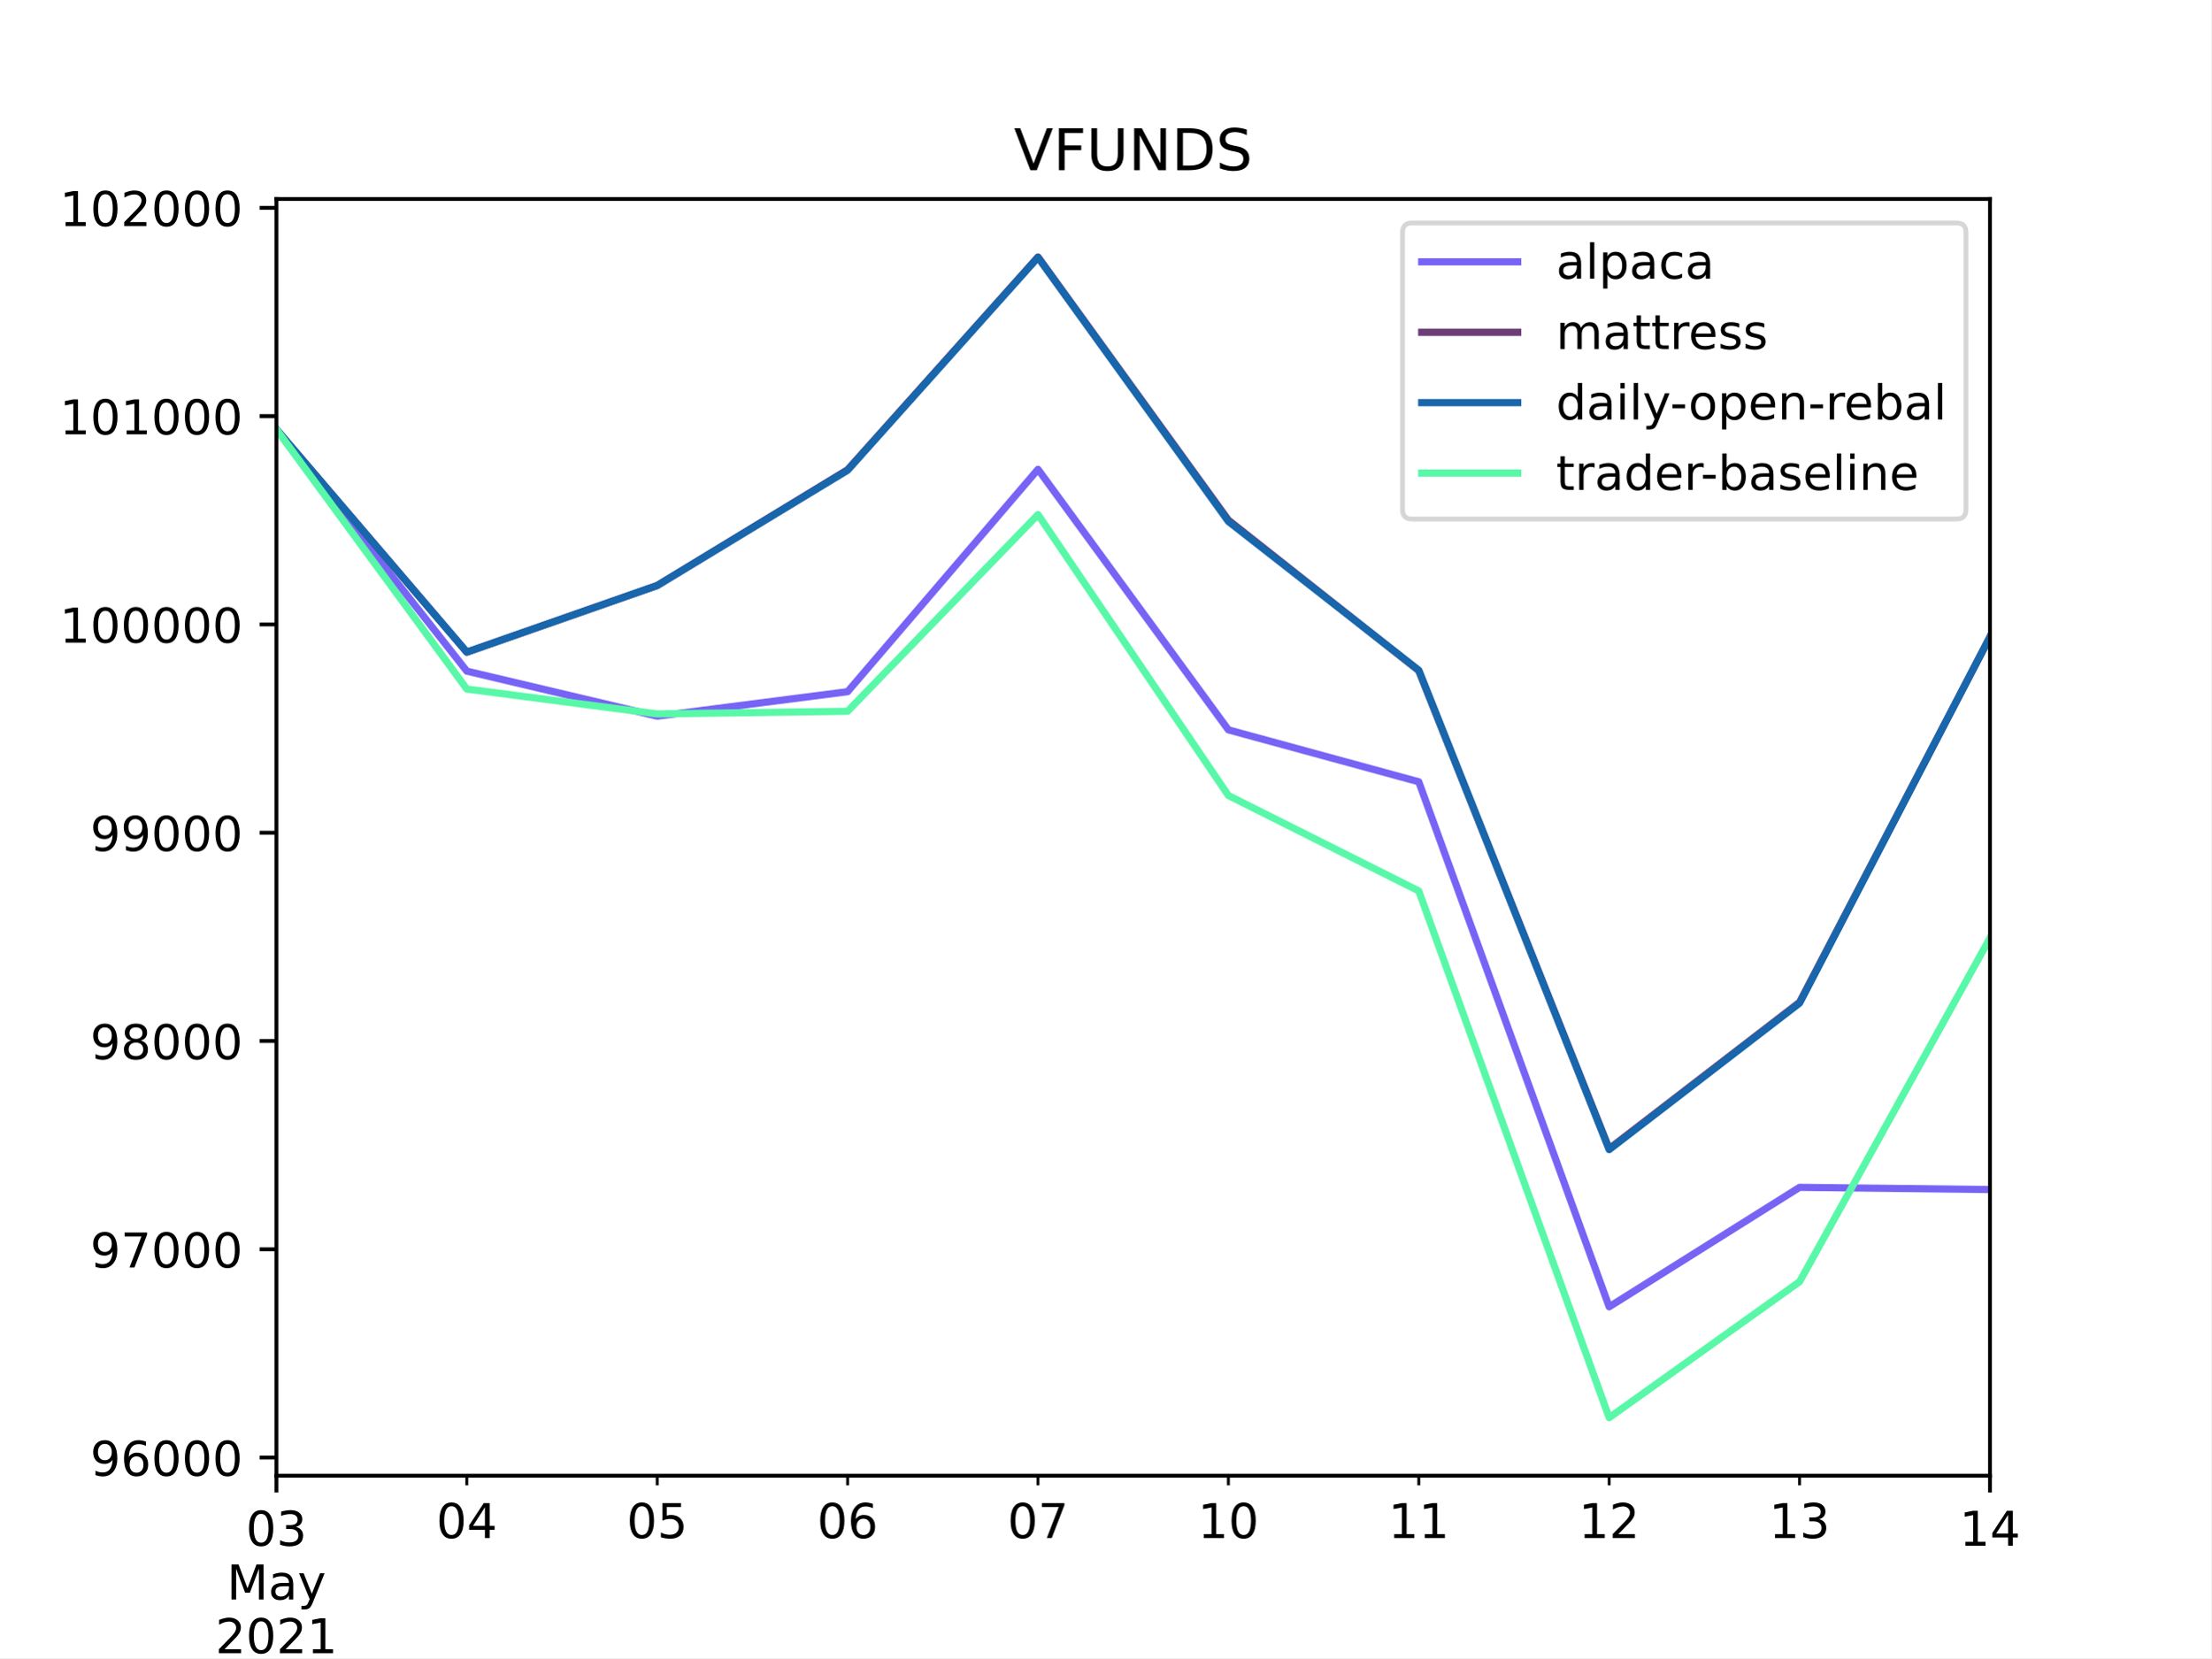
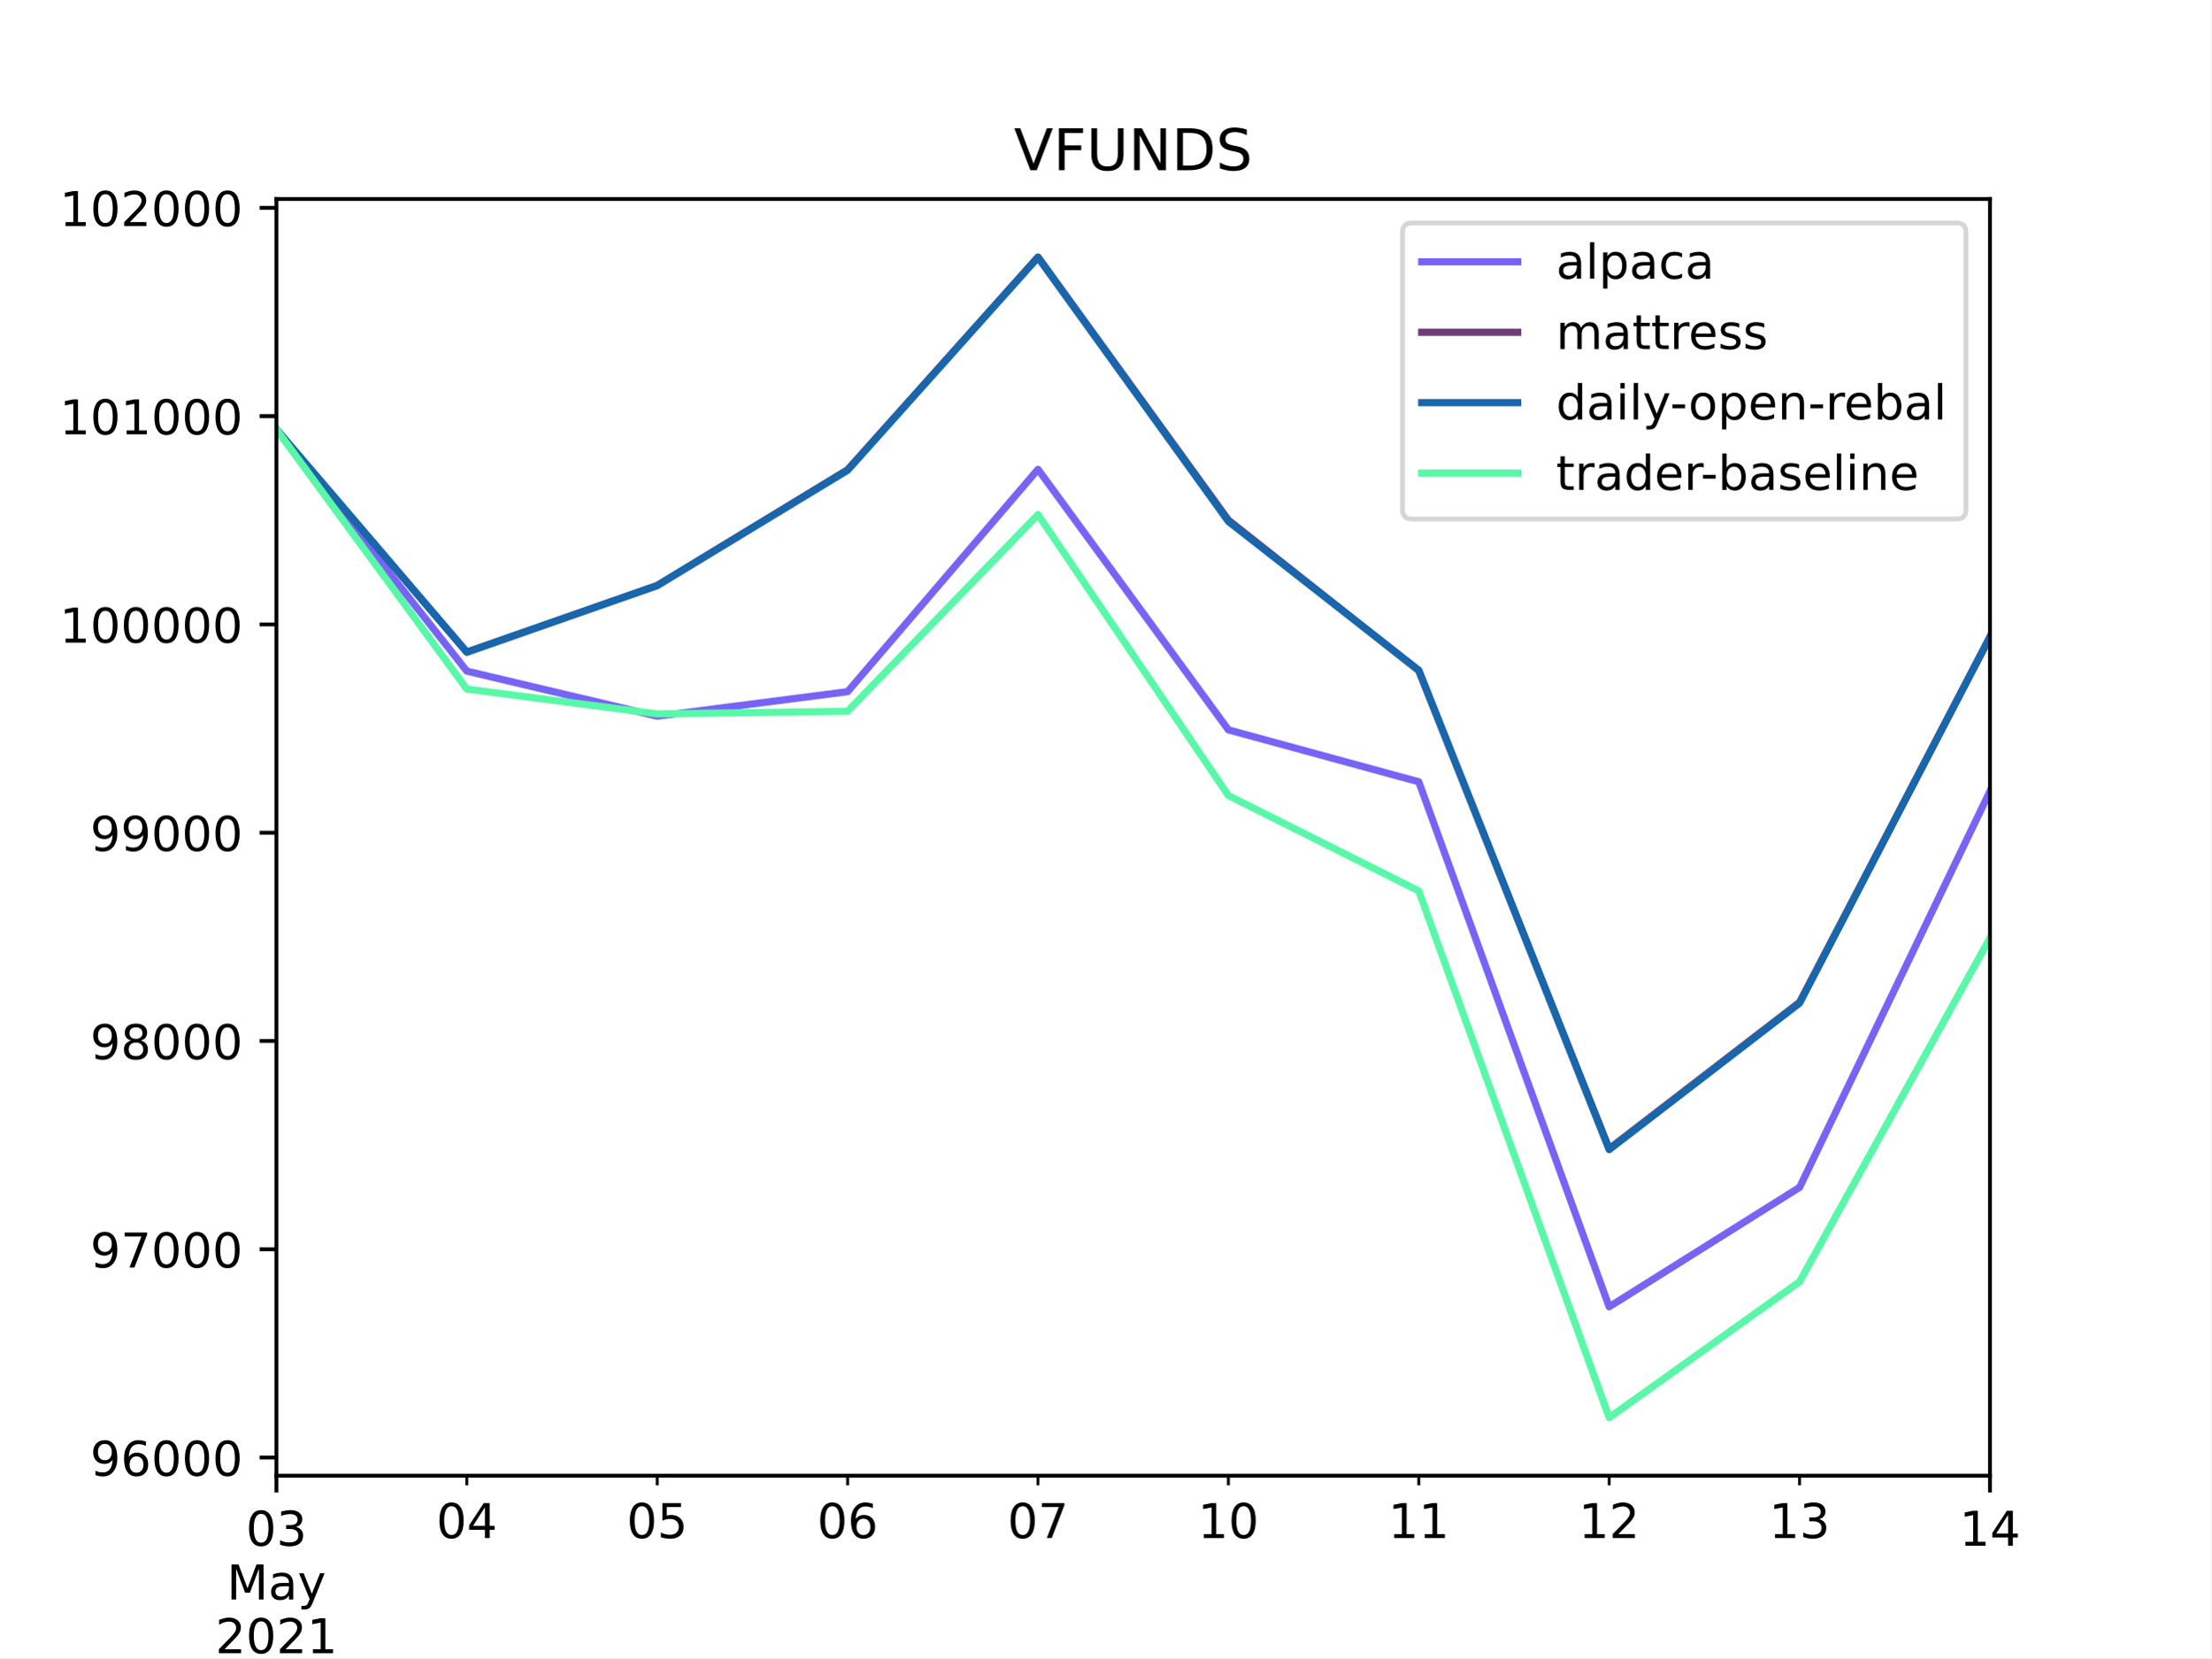
<svg xmlns="http://www.w3.org/2000/svg" xmlns:xlink="http://www.w3.org/1999/xlink" height="345.6pt" version="1.1" viewBox="0 0 460.8 345.6" width="460.8pt">
  <defs>
    <style type="text/css">*{stroke-linecap:butt;stroke-linejoin:round;}</style>
  </defs>
  <g id="figure_1">
    <g id="patch_1">
      <path d="M 0 345.6  L 460.8 345.6  L 460.8 0  L 0 0  z " style="fill:#ffffff;" />
    </g>
    <g id="axes_1">
      <g id="patch_2">
        <path d="M 57.6 307.584  L 414.72 307.584  L 414.72 41.472  L 57.6 41.472  z " style="fill:#ffffff;" />
      </g>
      <g id="matplotlib.axis_1">
        <g id="xtick_1">
          <g id="line2d_1">
            <defs>
-               <path d="M 0 0  L 0 3.5  " id="m2fe12da330" style="stroke:#000000;stroke-width:0.8;" />
-             </defs>
-             <g>
-               <use style="stroke:#000000;stroke-width:0.8;" x="57.6" xlink:href="#m2fe12da330" y="307.584" />
+               <path d="M 0 0  L 0 3.5  " id="m9be4e5d9ce" style="stroke:#000000;stroke-width:0.8;" />
+             </defs>
+             <g>
+               <use style="stroke:#000000;stroke-width:0.8;" x="57.6" xlink:href="#m9be4e5d9ce" y="307.584" />
            </g>
          </g>
          <g id="text_1">
            <g transform="translate(51.2375 322.1824)scale(0.1 -0.1)">
              <defs>
                <path d="M 2034 4250  Q 1547 4250 1301 3770  Q 1056 3291 1056 2328  Q 1056 1369 1301 889  Q 1547 409 2034 409  Q 2525 409 2770 889  Q 3016 1369 3016 2328  Q 3016 3291 2770 3770  Q 2525 4250 2034 4250  z M 2034 4750  Q 2819 4750 3233 4129  Q 3647 3509 3647 2328  Q 3647 1150 3233 529  Q 2819 -91 2034 -91  Q 1250 -91 836 529  Q 422 1150 422 2328  Q 422 3509 836 4129  Q 1250 4750 2034 4750  z " id="DejaVuSans-30" transform="scale(0.015625)" />
                <path d="M 2597 2516  Q 3050 2419 3304 2112  Q 3559 1806 3559 1356  Q 3559 666 3084 287  Q 2609 -91 1734 -91  Q 1441 -91 1130 -33  Q 819 25 488 141  L 488 750  Q 750 597 1062 519  Q 1375 441 1716 441  Q 2309 441 2620 675  Q 2931 909 2931 1356  Q 2931 1769 2642 2001  Q 2353 2234 1838 2234  L 1294 2234  L 1294 2753  L 1863 2753  Q 2328 2753 2575 2939  Q 2822 3125 2822 3475  Q 2822 3834 2567 4026  Q 2313 4219 1838 4219  Q 1578 4219 1281 4162  Q 984 4106 628 3988  L 628 4550  Q 988 4650 1302 4700  Q 1616 4750 1894 4750  Q 2613 4750 3031 4423  Q 3450 4097 3450 3541  Q 3450 3153 3228 2886  Q 3006 2619 2597 2516  z " id="DejaVuSans-33" transform="scale(0.015625)" />
              </defs>
              <use xlink:href="#DejaVuSans-30" />
              <use x="63.623" xlink:href="#DejaVuSans-33" />
            </g>
            <g transform="translate(47.2625 333.3802)scale(0.1 -0.1)">
              <defs>
                <path d="M 628 4666  L 1569 4666  L 2759 1491  L 3956 4666  L 4897 4666  L 4897 0  L 4281 0  L 4281 4097  L 3078 897  L 2444 897  L 1241 4097  L 1241 0  L 628 0  L 628 4666  z " id="DejaVuSans-4d" transform="scale(0.015625)" />
                <path d="M 2194 1759  Q 1497 1759 1228 1600  Q 959 1441 959 1056  Q 959 750 1161 570  Q 1363 391 1709 391  Q 2188 391 2477 730  Q 2766 1069 2766 1631  L 2766 1759  L 2194 1759  z M 3341 1997  L 3341 0  L 2766 0  L 2766 531  Q 2569 213 2275 61  Q 1981 -91 1556 -91  Q 1019 -91 701 211  Q 384 513 384 1019  Q 384 1609 779 1909  Q 1175 2209 1959 2209  L 2766 2209  L 2766 2266  Q 2766 2663 2505 2880  Q 2244 3097 1772 3097  Q 1472 3097 1187 3025  Q 903 2953 641 2809  L 641 3341  Q 956 3463 1253 3523  Q 1550 3584 1831 3584  Q 2591 3584 2966 3190  Q 3341 2797 3341 1997  z " id="DejaVuSans-61" transform="scale(0.015625)" />
                <path d="M 2059 -325  Q 1816 -950 1584 -1140  Q 1353 -1331 966 -1331  L 506 -1331  L 506 -850  L 844 -850  Q 1081 -850 1212 -737  Q 1344 -625 1503 -206  L 1606 56  L 191 3500  L 800 3500  L 1894 763  L 2988 3500  L 3597 3500  L 2059 -325  z " id="DejaVuSans-79" transform="scale(0.015625)" />
              </defs>
              <use xlink:href="#DejaVuSans-4d" />
              <use x="86.279" xlink:href="#DejaVuSans-61" />
              <use x="147.559" xlink:href="#DejaVuSans-79" />
            </g>
            <g transform="translate(44.875 344.5781)scale(0.1 -0.1)">
              <defs>
                <path d="M 1228 531  L 3431 531  L 3431 0  L 469 0  L 469 531  Q 828 903 1448 1529  Q 2069 2156 2228 2338  Q 2531 2678 2651 2914  Q 2772 3150 2772 3378  Q 2772 3750 2511 3984  Q 2250 4219 1831 4219  Q 1534 4219 1204 4116  Q 875 4013 500 3803  L 500 4441  Q 881 4594 1212 4672  Q 1544 4750 1819 4750  Q 2544 4750 2975 4387  Q 3406 4025 3406 3419  Q 3406 3131 3298 2873  Q 3191 2616 2906 2266  Q 2828 2175 2409 1742  Q 1991 1309 1228 531  z " id="DejaVuSans-32" transform="scale(0.015625)" />
                <path d="M 794 531  L 1825 531  L 1825 4091  L 703 3866  L 703 4441  L 1819 4666  L 2450 4666  L 2450 531  L 3481 531  L 3481 0  L 794 0  L 794 531  z " id="DejaVuSans-31" transform="scale(0.015625)" />
              </defs>
              <use xlink:href="#DejaVuSans-32" />
              <use x="63.623" xlink:href="#DejaVuSans-30" />
              <use x="127.246" xlink:href="#DejaVuSans-32" />
              <use x="190.869" xlink:href="#DejaVuSans-31" />
            </g>
          </g>
        </g>
        <g id="xtick_2">
          <g id="line2d_2">
            <g>
-               <use style="stroke:#000000;stroke-width:0.8;" x="414.72" xlink:href="#m2fe12da330" y="307.584" />
+               <use style="stroke:#000000;stroke-width:0.8;" x="414.72" xlink:href="#m9be4e5d9ce" y="307.584" />
            </g>
          </g>
          <g id="text_2">
            <g transform="translate(408.3575 322.1824)scale(0.1 -0.1)">
              <defs>
                <path d="M 2419 4116  L 825 1625  L 2419 1625  L 2419 4116  z M 2253 4666  L 3047 4666  L 3047 1625  L 3713 1625  L 3713 1100  L 3047 1100  L 3047 0  L 2419 0  L 2419 1100  L 313 1100  L 313 1709  L 2253 4666  z " id="DejaVuSans-34" transform="scale(0.015625)" />
              </defs>
              <use xlink:href="#DejaVuSans-31" />
              <use x="63.623" xlink:href="#DejaVuSans-34" />
            </g>
          </g>
        </g>
        <g id="xtick_3">
          <g id="line2d_3">
            <defs>
-               <path d="M 0 0  L 0 2  " id="m12add2f9c8" style="stroke:#000000;stroke-width:0.6;" />
-             </defs>
-             <g>
-               <use style="stroke:#000000;stroke-width:0.6;" x="97.28" xlink:href="#m12add2f9c8" y="307.584" />
+               <path d="M 0 0  L 0 2  " id="mcc35e79cd1" style="stroke:#000000;stroke-width:0.6;" />
+             </defs>
+             <g>
+               <use style="stroke:#000000;stroke-width:0.6;" x="97.28" xlink:href="#mcc35e79cd1" y="307.584" />
            </g>
          </g>
          <g id="text_3">
            <g transform="translate(90.9175 320.5824)scale(0.1 -0.1)">
              <use xlink:href="#DejaVuSans-30" />
              <use x="63.623" xlink:href="#DejaVuSans-34" />
            </g>
          </g>
        </g>
        <g id="xtick_4">
          <g id="line2d_4">
            <g>
-               <use style="stroke:#000000;stroke-width:0.6;" x="136.96" xlink:href="#m12add2f9c8" y="307.584" />
+               <use style="stroke:#000000;stroke-width:0.6;" x="136.96" xlink:href="#mcc35e79cd1" y="307.584" />
            </g>
          </g>
          <g id="text_4">
            <g transform="translate(130.5975 320.5824)scale(0.1 -0.1)">
              <defs>
                <path d="M 691 4666  L 3169 4666  L 3169 4134  L 1269 4134  L 1269 2991  Q 1406 3038 1543 3061  Q 1681 3084 1819 3084  Q 2600 3084 3056 2656  Q 3513 2228 3513 1497  Q 3513 744 3044 326  Q 2575 -91 1722 -91  Q 1428 -91 1123 -41  Q 819 9 494 109  L 494 744  Q 775 591 1075 516  Q 1375 441 1709 441  Q 2250 441 2565 725  Q 2881 1009 2881 1497  Q 2881 1984 2565 2268  Q 2250 2553 1709 2553  Q 1456 2553 1204 2497  Q 953 2441 691 2322  L 691 4666  z " id="DejaVuSans-35" transform="scale(0.015625)" />
              </defs>
              <use xlink:href="#DejaVuSans-30" />
              <use x="63.623" xlink:href="#DejaVuSans-35" />
            </g>
          </g>
        </g>
        <g id="xtick_5">
          <g id="line2d_5">
            <g>
-               <use style="stroke:#000000;stroke-width:0.6;" x="176.64" xlink:href="#m12add2f9c8" y="307.584" />
+               <use style="stroke:#000000;stroke-width:0.6;" x="176.64" xlink:href="#mcc35e79cd1" y="307.584" />
            </g>
          </g>
          <g id="text_5">
            <g transform="translate(170.2775 320.5824)scale(0.1 -0.1)">
              <defs>
                <path d="M 2113 2584  Q 1688 2584 1439 2293  Q 1191 2003 1191 1497  Q 1191 994 1439 701  Q 1688 409 2113 409  Q 2538 409 2786 701  Q 3034 994 3034 1497  Q 3034 2003 2786 2293  Q 2538 2584 2113 2584  z M 3366 4563  L 3366 3988  Q 3128 4100 2886 4159  Q 2644 4219 2406 4219  Q 1781 4219 1451 3797  Q 1122 3375 1075 2522  Q 1259 2794 1537 2939  Q 1816 3084 2150 3084  Q 2853 3084 3261 2657  Q 3669 2231 3669 1497  Q 3669 778 3244 343  Q 2819 -91 2113 -91  Q 1303 -91 875 529  Q 447 1150 447 2328  Q 447 3434 972 4092  Q 1497 4750 2381 4750  Q 2619 4750 2861 4703  Q 3103 4656 3366 4563  z " id="DejaVuSans-36" transform="scale(0.015625)" />
              </defs>
              <use xlink:href="#DejaVuSans-30" />
              <use x="63.623" xlink:href="#DejaVuSans-36" />
            </g>
          </g>
        </g>
        <g id="xtick_6">
          <g id="line2d_6">
            <g>
-               <use style="stroke:#000000;stroke-width:0.6;" x="216.32" xlink:href="#m12add2f9c8" y="307.584" />
+               <use style="stroke:#000000;stroke-width:0.6;" x="216.32" xlink:href="#mcc35e79cd1" y="307.584" />
            </g>
          </g>
          <g id="text_6">
            <g transform="translate(209.9575 320.5824)scale(0.1 -0.1)">
              <defs>
                <path d="M 525 4666  L 3525 4666  L 3525 4397  L 1831 0  L 1172 0  L 2766 4134  L 525 4134  L 525 4666  z " id="DejaVuSans-37" transform="scale(0.015625)" />
              </defs>
              <use xlink:href="#DejaVuSans-30" />
              <use x="63.623" xlink:href="#DejaVuSans-37" />
            </g>
          </g>
        </g>
        <g id="xtick_7">
          <g id="line2d_7">
            <g>
-               <use style="stroke:#000000;stroke-width:0.6;" x="256" xlink:href="#m12add2f9c8" y="307.584" />
+               <use style="stroke:#000000;stroke-width:0.6;" x="256" xlink:href="#mcc35e79cd1" y="307.584" />
            </g>
          </g>
          <g id="text_7">
            <g transform="translate(249.6375 320.5824)scale(0.1 -0.1)">
              <use xlink:href="#DejaVuSans-31" />
              <use x="63.623" xlink:href="#DejaVuSans-30" />
            </g>
          </g>
        </g>
        <g id="xtick_8">
          <g id="line2d_8">
            <g>
-               <use style="stroke:#000000;stroke-width:0.6;" x="295.68" xlink:href="#m12add2f9c8" y="307.584" />
+               <use style="stroke:#000000;stroke-width:0.6;" x="295.68" xlink:href="#mcc35e79cd1" y="307.584" />
            </g>
          </g>
          <g id="text_8">
            <g transform="translate(289.3175 320.5824)scale(0.1 -0.1)">
              <use xlink:href="#DejaVuSans-31" />
              <use x="63.623" xlink:href="#DejaVuSans-31" />
            </g>
          </g>
        </g>
        <g id="xtick_9">
          <g id="line2d_9">
            <g>
-               <use style="stroke:#000000;stroke-width:0.6;" x="335.36" xlink:href="#m12add2f9c8" y="307.584" />
+               <use style="stroke:#000000;stroke-width:0.6;" x="335.36" xlink:href="#mcc35e79cd1" y="307.584" />
            </g>
          </g>
          <g id="text_9">
            <g transform="translate(328.9975 320.5824)scale(0.1 -0.1)">
              <use xlink:href="#DejaVuSans-31" />
              <use x="63.623" xlink:href="#DejaVuSans-32" />
            </g>
          </g>
        </g>
        <g id="xtick_10">
          <g id="line2d_10">
            <g>
-               <use style="stroke:#000000;stroke-width:0.6;" x="375.04" xlink:href="#m12add2f9c8" y="307.584" />
+               <use style="stroke:#000000;stroke-width:0.6;" x="375.04" xlink:href="#mcc35e79cd1" y="307.584" />
            </g>
          </g>
          <g id="text_10">
            <g transform="translate(368.6775 320.5824)scale(0.1 -0.1)">
              <use xlink:href="#DejaVuSans-31" />
              <use x="63.623" xlink:href="#DejaVuSans-33" />
            </g>
          </g>
        </g>
        <g id="text_11">
          <g transform="translate(224.885 358.2562)scale(0.1 -0.1)">
            <defs>
              <path d="M 2906 2969  L 2906 4863  L 3481 4863  L 3481 0  L 2906 0  L 2906 525  Q 2725 213 2448 61  Q 2172 -91 1784 -91  Q 1150 -91 751 415  Q 353 922 353 1747  Q 353 2572 751 3078  Q 1150 3584 1784 3584  Q 2172 3584 2448 3432  Q 2725 3281 2906 2969  z M 947 1747  Q 947 1113 1208 752  Q 1469 391 1925 391  Q 2381 391 2643 752  Q 2906 1113 2906 1747  Q 2906 2381 2643 2742  Q 2381 3103 1925 3103  Q 1469 3103 1208 2742  Q 947 2381 947 1747  z " id="DejaVuSans-64" transform="scale(0.015625)" />
              <path d="M 1172 4494  L 1172 3500  L 2356 3500  L 2356 3053  L 1172 3053  L 1172 1153  Q 1172 725 1289 603  Q 1406 481 1766 481  L 2356 481  L 2356 0  L 1766 0  Q 1100 0 847 248  Q 594 497 594 1153  L 594 3053  L 172 3053  L 172 3500  L 594 3500  L 594 4494  L 1172 4494  z " id="DejaVuSans-74" transform="scale(0.015625)" />
              <path d="M 3597 1894  L 3597 1613  L 953 1613  Q 991 1019 1311 708  Q 1631 397 2203 397  Q 2534 397 2845 478  Q 3156 559 3463 722  L 3463 178  Q 3153 47 2828 -22  Q 2503 -91 2169 -91  Q 1331 -91 842 396  Q 353 884 353 1716  Q 353 2575 817 3079  Q 1281 3584 2069 3584  Q 2775 3584 3186 3129  Q 3597 2675 3597 1894  z M 3022 2063  Q 3016 2534 2758 2815  Q 2500 3097 2075 3097  Q 1594 3097 1305 2825  Q 1016 2553 972 2059  L 3022 2063  z " id="DejaVuSans-65" transform="scale(0.015625)" />
            </defs>
            <use xlink:href="#DejaVuSans-64" />
            <use x="63.477" xlink:href="#DejaVuSans-61" />
            <use x="124.756" xlink:href="#DejaVuSans-74" />
            <use x="163.965" xlink:href="#DejaVuSans-65" />
          </g>
        </g>
      </g>
      <g id="matplotlib.axis_2">
        <g id="ytick_1">
          <g id="line2d_11">
            <defs>
-               <path d="M 0 0  L -3.5 0  " id="m12be39938f" style="stroke:#000000;stroke-width:0.8;" />
-             </defs>
-             <g>
-               <use style="stroke:#000000;stroke-width:0.8;" x="57.6" xlink:href="#m12be39938f" y="303.802" />
+               <path d="M 0 0  L -3.5 0  " id="mfa55692220" style="stroke:#000000;stroke-width:0.8;" />
+             </defs>
+             <g>
+               <use style="stroke:#000000;stroke-width:0.8;" x="57.6" xlink:href="#mfa55692220" y="303.802" />
            </g>
          </g>
          <g id="text_12">
            <g transform="translate(18.7875 307.6015)scale(0.1 -0.1)">
              <defs>
                <path d="M 703 97  L 703 672  Q 941 559 1184 500  Q 1428 441 1663 441  Q 2288 441 2617 861  Q 2947 1281 2994 2138  Q 2813 1869 2534 1725  Q 2256 1581 1919 1581  Q 1219 1581 811 2004  Q 403 2428 403 3163  Q 403 3881 828 4315  Q 1253 4750 1959 4750  Q 2769 4750 3195 4129  Q 3622 3509 3622 2328  Q 3622 1225 3098 567  Q 2575 -91 1691 -91  Q 1453 -91 1209 -44  Q 966 3 703 97  z M 1959 2075  Q 2384 2075 2632 2365  Q 2881 2656 2881 3163  Q 2881 3666 2632 3958  Q 2384 4250 1959 4250  Q 1534 4250 1286 3958  Q 1038 3666 1038 3163  Q 1038 2656 1286 2365  Q 1534 2075 1959 2075  z " id="DejaVuSans-39" transform="scale(0.015625)" />
              </defs>
              <use xlink:href="#DejaVuSans-39" />
              <use x="63.623" xlink:href="#DejaVuSans-36" />
              <use x="127.246" xlink:href="#DejaVuSans-30" />
              <use x="190.869" xlink:href="#DejaVuSans-30" />
              <use x="254.492" xlink:href="#DejaVuSans-30" />
            </g>
          </g>
        </g>
        <g id="ytick_2">
          <g id="line2d_12">
            <g>
-               <use style="stroke:#000000;stroke-width:0.8;" x="57.6" xlink:href="#m12be39938f" y="260.388" />
+               <use style="stroke:#000000;stroke-width:0.8;" x="57.6" xlink:href="#mfa55692220" y="260.388" />
            </g>
          </g>
          <g id="text_13">
            <g transform="translate(18.7875 264.1869)scale(0.1 -0.1)">
              <use xlink:href="#DejaVuSans-39" />
              <use x="63.623" xlink:href="#DejaVuSans-37" />
              <use x="127.246" xlink:href="#DejaVuSans-30" />
              <use x="190.869" xlink:href="#DejaVuSans-30" />
              <use x="254.492" xlink:href="#DejaVuSans-30" />
            </g>
          </g>
        </g>
        <g id="ytick_3">
          <g id="line2d_13">
            <g>
-               <use style="stroke:#000000;stroke-width:0.8;" x="57.6" xlink:href="#m12be39938f" y="216.973" />
+               <use style="stroke:#000000;stroke-width:0.8;" x="57.6" xlink:href="#mfa55692220" y="216.973" />
            </g>
          </g>
          <g id="text_14">
            <g transform="translate(18.7875 220.7723)scale(0.1 -0.1)">
              <defs>
                <path d="M 2034 2216  Q 1584 2216 1326 1975  Q 1069 1734 1069 1313  Q 1069 891 1326 650  Q 1584 409 2034 409  Q 2484 409 2743 651  Q 3003 894 3003 1313  Q 3003 1734 2745 1975  Q 2488 2216 2034 2216  z M 1403 2484  Q 997 2584 770 2862  Q 544 3141 544 3541  Q 544 4100 942 4425  Q 1341 4750 2034 4750  Q 2731 4750 3128 4425  Q 3525 4100 3525 3541  Q 3525 3141 3298 2862  Q 3072 2584 2669 2484  Q 3125 2378 3379 2068  Q 3634 1759 3634 1313  Q 3634 634 3220 271  Q 2806 -91 2034 -91  Q 1263 -91 848 271  Q 434 634 434 1313  Q 434 1759 690 2068  Q 947 2378 1403 2484  z M 1172 3481  Q 1172 3119 1398 2916  Q 1625 2713 2034 2713  Q 2441 2713 2670 2916  Q 2900 3119 2900 3481  Q 2900 3844 2670 4047  Q 2441 4250 2034 4250  Q 1625 4250 1398 4047  Q 1172 3844 1172 3481  z " id="DejaVuSans-38" transform="scale(0.015625)" />
              </defs>
              <use xlink:href="#DejaVuSans-39" />
              <use x="63.623" xlink:href="#DejaVuSans-38" />
              <use x="127.246" xlink:href="#DejaVuSans-30" />
              <use x="190.869" xlink:href="#DejaVuSans-30" />
              <use x="254.492" xlink:href="#DejaVuSans-30" />
            </g>
          </g>
        </g>
        <g id="ytick_4">
          <g id="line2d_14">
            <g>
-               <use style="stroke:#000000;stroke-width:0.8;" x="57.6" xlink:href="#m12be39938f" y="173.559" />
+               <use style="stroke:#000000;stroke-width:0.8;" x="57.6" xlink:href="#mfa55692220" y="173.559" />
            </g>
          </g>
          <g id="text_15">
            <g transform="translate(18.7875 177.3577)scale(0.1 -0.1)">
              <use xlink:href="#DejaVuSans-39" />
              <use x="63.623" xlink:href="#DejaVuSans-39" />
              <use x="127.246" xlink:href="#DejaVuSans-30" />
              <use x="190.869" xlink:href="#DejaVuSans-30" />
              <use x="254.492" xlink:href="#DejaVuSans-30" />
            </g>
          </g>
        </g>
        <g id="ytick_5">
          <g id="line2d_15">
            <g>
-               <use style="stroke:#000000;stroke-width:0.8;" x="57.6" xlink:href="#m12be39938f" y="130.144" />
+               <use style="stroke:#000000;stroke-width:0.8;" x="57.6" xlink:href="#mfa55692220" y="130.144" />
            </g>
          </g>
          <g id="text_16">
            <g transform="translate(12.425 133.9432)scale(0.1 -0.1)">
              <use xlink:href="#DejaVuSans-31" />
              <use x="63.623" xlink:href="#DejaVuSans-30" />
              <use x="127.246" xlink:href="#DejaVuSans-30" />
              <use x="190.869" xlink:href="#DejaVuSans-30" />
              <use x="254.492" xlink:href="#DejaVuSans-30" />
              <use x="318.115" xlink:href="#DejaVuSans-30" />
            </g>
          </g>
        </g>
        <g id="ytick_6">
          <g id="line2d_16">
            <g>
-               <use style="stroke:#000000;stroke-width:0.8;" x="57.6" xlink:href="#m12be39938f" y="86.729" />
+               <use style="stroke:#000000;stroke-width:0.8;" x="57.6" xlink:href="#mfa55692220" y="86.729" />
            </g>
          </g>
          <g id="text_17">
            <g transform="translate(12.425 90.5286)scale(0.1 -0.1)">
              <use xlink:href="#DejaVuSans-31" />
              <use x="63.623" xlink:href="#DejaVuSans-30" />
              <use x="127.246" xlink:href="#DejaVuSans-31" />
              <use x="190.869" xlink:href="#DejaVuSans-30" />
              <use x="254.492" xlink:href="#DejaVuSans-30" />
              <use x="318.115" xlink:href="#DejaVuSans-30" />
            </g>
          </g>
        </g>
        <g id="ytick_7">
          <g id="line2d_17">
            <g>
-               <use style="stroke:#000000;stroke-width:0.8;" x="57.6" xlink:href="#m12be39938f" y="43.315" />
+               <use style="stroke:#000000;stroke-width:0.8;" x="57.6" xlink:href="#mfa55692220" y="43.315" />
            </g>
          </g>
          <g id="text_18">
            <g transform="translate(12.425 47.11402)scale(0.1 -0.1)">
              <use xlink:href="#DejaVuSans-31" />
              <use x="63.623" xlink:href="#DejaVuSans-30" />
              <use x="127.246" xlink:href="#DejaVuSans-32" />
              <use x="190.869" xlink:href="#DejaVuSans-30" />
              <use x="254.492" xlink:href="#DejaVuSans-30" />
              <use x="318.115" xlink:href="#DejaVuSans-30" />
            </g>
          </g>
        </g>
      </g>
      <g id="line2d_18">
-         <path clip-path="url(#p974dbb2707)" d="M 57.6 89.484  L 97.28 139.884  L 136.96 149.268  L 176.64 144.168  L 216.32 97.821  L 256 152.124  L 295.68 162.95  L 335.36 272.378  L 375.04 247.48  L 414.72 247.939  " style="fill:none;stroke:#7764f5;stroke-linecap:square;stroke-width:1.5;" />
+         <path clip-path="url(#pcf6bdfa216)" d="M 57.6 89.484  L 97.28 139.884  L 136.96 149.268  L 176.64 144.168  L 216.32 97.821  L 256 152.124  L 295.68 162.95  L 335.36 272.378  L 375.04 247.48  L 414.72 164.909  " style="fill:none;stroke:#7764f5;stroke-linecap:square;stroke-width:1.5;" />
      </g>
      <g id="line2d_19">
-         <path clip-path="url(#p974dbb2707)" d="M 57.6 89.484  L 97.28 135.928  L 136.96 122.037  L 176.64 97.902  L 216.32 53.568  L 256 108.405  L 295.68 139.773  L 335.36 239.434  L 375.04 208.905  L 414.72 132.755  " style="fill:none;stroke:#6d3e75;stroke-linecap:square;stroke-width:1.5;" />
+         <path clip-path="url(#pcf6bdfa216)" d="M 57.6 89.484  L 97.28 135.928  L 136.96 122.037  L 176.64 97.902  L 216.32 53.568  L 256 108.405  L 295.68 139.773  L 335.36 239.434  L 375.04 208.905  L 414.72 132.755  " style="fill:none;stroke:#6d3e75;stroke-linecap:square;stroke-width:1.5;" />
      </g>
      <g id="line2d_20">
-         <path clip-path="url(#p974dbb2707)" d="M 57.6 89.484  L 97.28 135.926  L 136.96 122.038  L 176.64 98.009  L 216.32 53.641  L 256 108.686  L 295.68 139.714  L 335.36 239.613  L 375.04 209.072  L 414.72 132.734  " style="fill:none;stroke:#1866ac;stroke-linecap:square;stroke-width:1.5;" />
+         <path clip-path="url(#pcf6bdfa216)" d="M 57.6 89.484  L 97.28 135.926  L 136.96 122.038  L 176.64 98.009  L 216.32 53.641  L 256 108.686  L 295.68 139.714  L 335.36 239.613  L 375.04 209.072  L 414.72 132.734  " style="fill:none;stroke:#1866ac;stroke-linecap:square;stroke-width:1.5;" />
      </g>
      <g id="line2d_21">
-         <path clip-path="url(#p974dbb2707)" d="M 57.6 89.484  L 97.28 143.617  L 136.96 148.8  L 176.64 148.253  L 216.32 107.251  L 256 165.811  L 295.68 185.699  L 335.36 295.488  L 375.04 267.14  L 414.72 195.511  " style="fill:none;stroke:#59f8a8;stroke-linecap:square;stroke-width:1.5;" />
+         <path clip-path="url(#pcf6bdfa216)" d="M 57.6 89.484  L 97.28 143.617  L 136.96 148.8  L 176.64 148.253  L 216.32 107.251  L 256 165.811  L 295.68 185.699  L 335.36 295.488  L 375.04 267.14  L 414.72 195.511  " style="fill:none;stroke:#59f8a8;stroke-linecap:square;stroke-width:1.5;" />
      </g>
      <g id="patch_3">
        <path d="M 57.6 307.584  L 57.6 41.472  " style="fill:none;stroke:#000000;stroke-linecap:square;stroke-linejoin:miter;stroke-width:0.8;" />
      </g>
      <g id="patch_4">
        <path d="M 414.72 307.584  L 414.72 41.472  " style="fill:none;stroke:#000000;stroke-linecap:square;stroke-linejoin:miter;stroke-width:0.8;" />
      </g>
      <g id="patch_5">
        <path d="M 57.6 307.584  L 414.72 307.584  " style="fill:none;stroke:#000000;stroke-linecap:square;stroke-linejoin:miter;stroke-width:0.8;" />
      </g>
      <g id="patch_6">
        <path d="M 57.6 41.472  L 414.72 41.472  " style="fill:none;stroke:#000000;stroke-linecap:square;stroke-linejoin:miter;stroke-width:0.8;" />
      </g>
      <g id="text_19">
        <g transform="translate(211.2956 35.472)scale(0.12 -0.12)">
          <defs>
            <path d="M 1831 0  L 50 4666  L 709 4666  L 2188 738  L 3669 4666  L 4325 4666  L 2547 0  L 1831 0  z " id="DejaVuSans-56" transform="scale(0.015625)" />
            <path d="M 628 4666  L 3309 4666  L 3309 4134  L 1259 4134  L 1259 2759  L 3109 2759  L 3109 2228  L 1259 2228  L 1259 0  L 628 0  L 628 4666  z " id="DejaVuSans-46" transform="scale(0.015625)" />
            <path d="M 556 4666  L 1191 4666  L 1191 1831  Q 1191 1081 1462 751  Q 1734 422 2344 422  Q 2950 422 3222 751  Q 3494 1081 3494 1831  L 3494 4666  L 4128 4666  L 4128 1753  Q 4128 841 3676 375  Q 3225 -91 2344 -91  Q 1459 -91 1007 375  Q 556 841 556 1753  L 556 4666  z " id="DejaVuSans-55" transform="scale(0.015625)" />
            <path d="M 628 4666  L 1478 4666  L 3547 763  L 3547 4666  L 4159 4666  L 4159 0  L 3309 0  L 1241 3903  L 1241 0  L 628 0  L 628 4666  z " id="DejaVuSans-4e" transform="scale(0.015625)" />
            <path d="M 1259 4147  L 1259 519  L 2022 519  Q 2988 519 3436 956  Q 3884 1394 3884 2338  Q 3884 3275 3436 3711  Q 2988 4147 2022 4147  L 1259 4147  z M 628 4666  L 1925 4666  Q 3281 4666 3915 4102  Q 4550 3538 4550 2338  Q 4550 1131 3912 565  Q 3275 0 1925 0  L 628 0  L 628 4666  z " id="DejaVuSans-44" transform="scale(0.015625)" />
            <path d="M 3425 4513  L 3425 3897  Q 3066 4069 2747 4153  Q 2428 4238 2131 4238  Q 1616 4238 1336 4038  Q 1056 3838 1056 3469  Q 1056 3159 1242 3001  Q 1428 2844 1947 2747  L 2328 2669  Q 3034 2534 3370 2195  Q 3706 1856 3706 1288  Q 3706 609 3251 259  Q 2797 -91 1919 -91  Q 1588 -91 1214 -16  Q 841 59 441 206  L 441 856  Q 825 641 1194 531  Q 1563 422 1919 422  Q 2459 422 2753 634  Q 3047 847 3047 1241  Q 3047 1584 2836 1778  Q 2625 1972 2144 2069  L 1759 2144  Q 1053 2284 737 2584  Q 422 2884 422 3419  Q 422 4038 858 4394  Q 1294 4750 2059 4750  Q 2388 4750 2728 4690  Q 3069 4631 3425 4513  z " id="DejaVuSans-53" transform="scale(0.015625)" />
          </defs>
          <use xlink:href="#DejaVuSans-56" />
          <use x="68.408" xlink:href="#DejaVuSans-46" />
          <use x="125.928" xlink:href="#DejaVuSans-55" />
          <use x="199.121" xlink:href="#DejaVuSans-4e" />
          <use x="273.926" xlink:href="#DejaVuSans-44" />
          <use x="350.928" xlink:href="#DejaVuSans-53" />
        </g>
      </g>
      <g id="legend_1">
        <g id="patch_7">
          <path d="M 294.289 108.184  L 407.72 108.184  Q 409.72 108.184 409.72 106.184  L 409.72 48.472  Q 409.72 46.472 407.72 46.472  L 294.289 46.472  Q 292.289 46.472 292.289 48.472  L 292.289 106.184  Q 292.289 108.184 294.289 108.184  z " style="fill:#ffffff;opacity:0.8;stroke:#cccccc;stroke-linejoin:miter;" />
        </g>
        <g id="line2d_22">
          <path d="M 296.289 54.57  L 316.289 54.57  " style="fill:none;stroke:#7764f5;stroke-linecap:square;stroke-width:1.5;" />
        </g>
        <g id="line2d_23" />
        <g id="text_20">
          <g transform="translate(324.2887 58.07044)scale(0.1 -0.1)">
            <defs>
              <path d="M 603 4863  L 1178 4863  L 1178 0  L 603 0  L 603 4863  z " id="DejaVuSans-6c" transform="scale(0.015625)" />
              <path d="M 1159 525  L 1159 -1331  L 581 -1331  L 581 3500  L 1159 3500  L 1159 2969  Q 1341 3281 1617 3432  Q 1894 3584 2278 3584  Q 2916 3584 3314 3078  Q 3713 2572 3713 1747  Q 3713 922 3314 415  Q 2916 -91 2278 -91  Q 1894 -91 1617 61  Q 1341 213 1159 525  z M 3116 1747  Q 3116 2381 2855 2742  Q 2594 3103 2138 3103  Q 1681 3103 1420 2742  Q 1159 2381 1159 1747  Q 1159 1113 1420 752  Q 1681 391 2138 391  Q 2594 391 2855 752  Q 3116 1113 3116 1747  z " id="DejaVuSans-70" transform="scale(0.015625)" />
              <path d="M 3122 3366  L 3122 2828  Q 2878 2963 2633 3030  Q 2388 3097 2138 3097  Q 1578 3097 1268 2742  Q 959 2388 959 1747  Q 959 1106 1268 751  Q 1578 397 2138 397  Q 2388 397 2633 464  Q 2878 531 3122 666  L 3122 134  Q 2881 22 2623 -34  Q 2366 -91 2075 -91  Q 1284 -91 818 406  Q 353 903 353 1747  Q 353 2603 823 3093  Q 1294 3584 2113 3584  Q 2378 3584 2631 3529  Q 2884 3475 3122 3366  z " id="DejaVuSans-63" transform="scale(0.015625)" />
            </defs>
            <use xlink:href="#DejaVuSans-61" />
            <use x="61.279" xlink:href="#DejaVuSans-6c" />
            <use x="89.062" xlink:href="#DejaVuSans-70" />
            <use x="152.539" xlink:href="#DejaVuSans-61" />
            <use x="213.818" xlink:href="#DejaVuSans-63" />
            <use x="268.799" xlink:href="#DejaVuSans-61" />
          </g>
        </g>
        <g id="line2d_24">
          <path d="M 296.289 69.249  L 316.289 69.249  " style="fill:none;stroke:#6d3e75;stroke-linecap:square;stroke-width:1.5;" />
        </g>
        <g id="line2d_25" />
        <g id="text_21">
          <g transform="translate(324.2887 72.74856)scale(0.1 -0.1)">
            <defs>
              <path d="M 3328 2828  Q 3544 3216 3844 3400  Q 4144 3584 4550 3584  Q 5097 3584 5394 3201  Q 5691 2819 5691 2113  L 5691 0  L 5113 0  L 5113 2094  Q 5113 2597 4934 2840  Q 4756 3084 4391 3084  Q 3944 3084 3684 2787  Q 3425 2491 3425 1978  L 3425 0  L 2847 0  L 2847 2094  Q 2847 2600 2669 2842  Q 2491 3084 2119 3084  Q 1678 3084 1418 2786  Q 1159 2488 1159 1978  L 1159 0  L 581 0  L 581 3500  L 1159 3500  L 1159 2956  Q 1356 3278 1631 3431  Q 1906 3584 2284 3584  Q 2666 3584 2933 3390  Q 3200 3197 3328 2828  z " id="DejaVuSans-6d" transform="scale(0.015625)" />
              <path d="M 2631 2963  Q 2534 3019 2420 3045  Q 2306 3072 2169 3072  Q 1681 3072 1420 2755  Q 1159 2438 1159 1844  L 1159 0  L 581 0  L 581 3500  L 1159 3500  L 1159 2956  Q 1341 3275 1631 3429  Q 1922 3584 2338 3584  Q 2397 3584 2469 3576  Q 2541 3569 2628 3553  L 2631 2963  z " id="DejaVuSans-72" transform="scale(0.015625)" />
              <path d="M 2834 3397  L 2834 2853  Q 2591 2978 2328 3040  Q 2066 3103 1784 3103  Q 1356 3103 1142 2972  Q 928 2841 928 2578  Q 928 2378 1081 2264  Q 1234 2150 1697 2047  L 1894 2003  Q 2506 1872 2764 1633  Q 3022 1394 3022 966  Q 3022 478 2636 193  Q 2250 -91 1575 -91  Q 1294 -91 989 -36  Q 684 19 347 128  L 347 722  Q 666 556 975 473  Q 1284 391 1588 391  Q 1994 391 2212 530  Q 2431 669 2431 922  Q 2431 1156 2273 1281  Q 2116 1406 1581 1522  L 1381 1569  Q 847 1681 609 1914  Q 372 2147 372 2553  Q 372 3047 722 3315  Q 1072 3584 1716 3584  Q 2034 3584 2315 3537  Q 2597 3491 2834 3397  z " id="DejaVuSans-73" transform="scale(0.015625)" />
            </defs>
            <use xlink:href="#DejaVuSans-6d" />
            <use x="97.412" xlink:href="#DejaVuSans-61" />
            <use x="158.691" xlink:href="#DejaVuSans-74" />
            <use x="197.9" xlink:href="#DejaVuSans-74" />
            <use x="237.109" xlink:href="#DejaVuSans-72" />
            <use x="275.973" xlink:href="#DejaVuSans-65" />
            <use x="337.496" xlink:href="#DejaVuSans-73" />
            <use x="389.596" xlink:href="#DejaVuSans-73" />
          </g>
        </g>
        <g id="line2d_26">
          <path d="M 296.289 83.927  L 316.289 83.927  " style="fill:none;stroke:#1866ac;stroke-linecap:square;stroke-width:1.5;" />
        </g>
        <g id="line2d_27" />
        <g id="text_22">
          <g transform="translate(324.2887 87.42669)scale(0.1 -0.1)">
            <defs>
              <path d="M 603 3500  L 1178 3500  L 1178 0  L 603 0  L 603 3500  z M 603 4863  L 1178 4863  L 1178 4134  L 603 4134  L 603 4863  z " id="DejaVuSans-69" transform="scale(0.015625)" />
              <path d="M 313 2009  L 1997 2009  L 1997 1497  L 313 1497  L 313 2009  z " id="DejaVuSans-2d" transform="scale(0.015625)" />
              <path d="M 1959 3097  Q 1497 3097 1228 2736  Q 959 2375 959 1747  Q 959 1119 1226 758  Q 1494 397 1959 397  Q 2419 397 2687 759  Q 2956 1122 2956 1747  Q 2956 2369 2687 2733  Q 2419 3097 1959 3097  z M 1959 3584  Q 2709 3584 3137 3096  Q 3566 2609 3566 1747  Q 3566 888 3137 398  Q 2709 -91 1959 -91  Q 1206 -91 779 398  Q 353 888 353 1747  Q 353 2609 779 3096  Q 1206 3584 1959 3584  z " id="DejaVuSans-6f" transform="scale(0.015625)" />
              <path d="M 3513 2113  L 3513 0  L 2938 0  L 2938 2094  Q 2938 2591 2744 2837  Q 2550 3084 2163 3084  Q 1697 3084 1428 2787  Q 1159 2491 1159 1978  L 1159 0  L 581 0  L 581 3500  L 1159 3500  L 1159 2956  Q 1366 3272 1645 3428  Q 1925 3584 2291 3584  Q 2894 3584 3203 3211  Q 3513 2838 3513 2113  z " id="DejaVuSans-6e" transform="scale(0.015625)" />
              <path d="M 3116 1747  Q 3116 2381 2855 2742  Q 2594 3103 2138 3103  Q 1681 3103 1420 2742  Q 1159 2381 1159 1747  Q 1159 1113 1420 752  Q 1681 391 2138 391  Q 2594 391 2855 752  Q 3116 1113 3116 1747  z M 1159 2969  Q 1341 3281 1617 3432  Q 1894 3584 2278 3584  Q 2916 3584 3314 3078  Q 3713 2572 3713 1747  Q 3713 922 3314 415  Q 2916 -91 2278 -91  Q 1894 -91 1617 61  Q 1341 213 1159 525  L 1159 0  L 581 0  L 581 4863  L 1159 4863  L 1159 2969  z " id="DejaVuSans-62" transform="scale(0.015625)" />
            </defs>
            <use xlink:href="#DejaVuSans-64" />
            <use x="63.477" xlink:href="#DejaVuSans-61" />
            <use x="124.756" xlink:href="#DejaVuSans-69" />
            <use x="152.539" xlink:href="#DejaVuSans-6c" />
            <use x="180.322" xlink:href="#DejaVuSans-79" />
            <use x="237.752" xlink:href="#DejaVuSans-2d" />
            <use x="275.711" xlink:href="#DejaVuSans-6f" />
            <use x="336.893" xlink:href="#DejaVuSans-70" />
            <use x="400.369" xlink:href="#DejaVuSans-65" />
            <use x="461.893" xlink:href="#DejaVuSans-6e" />
            <use x="525.271" xlink:href="#DejaVuSans-2d" />
            <use x="561.355" xlink:href="#DejaVuSans-72" />
            <use x="600.219" xlink:href="#DejaVuSans-65" />
            <use x="661.742" xlink:href="#DejaVuSans-62" />
            <use x="725.219" xlink:href="#DejaVuSans-61" />
            <use x="786.498" xlink:href="#DejaVuSans-6c" />
          </g>
        </g>
        <g id="line2d_28">
          <path d="M 296.289 98.605  L 316.289 98.605  " style="fill:none;stroke:#59f8a8;stroke-linecap:square;stroke-width:1.5;" />
        </g>
        <g id="line2d_29" />
        <g id="text_23">
          <g transform="translate(324.2887 102.1048)scale(0.1 -0.1)">
            <use xlink:href="#DejaVuSans-74" />
            <use x="39.209" xlink:href="#DejaVuSans-72" />
            <use x="80.322" xlink:href="#DejaVuSans-61" />
            <use x="141.602" xlink:href="#DejaVuSans-64" />
            <use x="205.078" xlink:href="#DejaVuSans-65" />
            <use x="266.602" xlink:href="#DejaVuSans-72" />
            <use x="301.34" xlink:href="#DejaVuSans-2d" />
            <use x="337.424" xlink:href="#DejaVuSans-62" />
            <use x="400.9" xlink:href="#DejaVuSans-61" />
            <use x="462.18" xlink:href="#DejaVuSans-73" />
            <use x="514.279" xlink:href="#DejaVuSans-65" />
            <use x="575.803" xlink:href="#DejaVuSans-6c" />
            <use x="603.586" xlink:href="#DejaVuSans-69" />
            <use x="631.369" xlink:href="#DejaVuSans-6e" />
            <use x="694.748" xlink:href="#DejaVuSans-65" />
          </g>
        </g>
      </g>
    </g>
  </g>
  <defs>
-     <clipPath id="p974dbb2707">
+     <clipPath id="pcf6bdfa216">
      <rect height="266.112" width="357.12" x="57.6" y="41.472" />
    </clipPath>
  </defs>
</svg>
